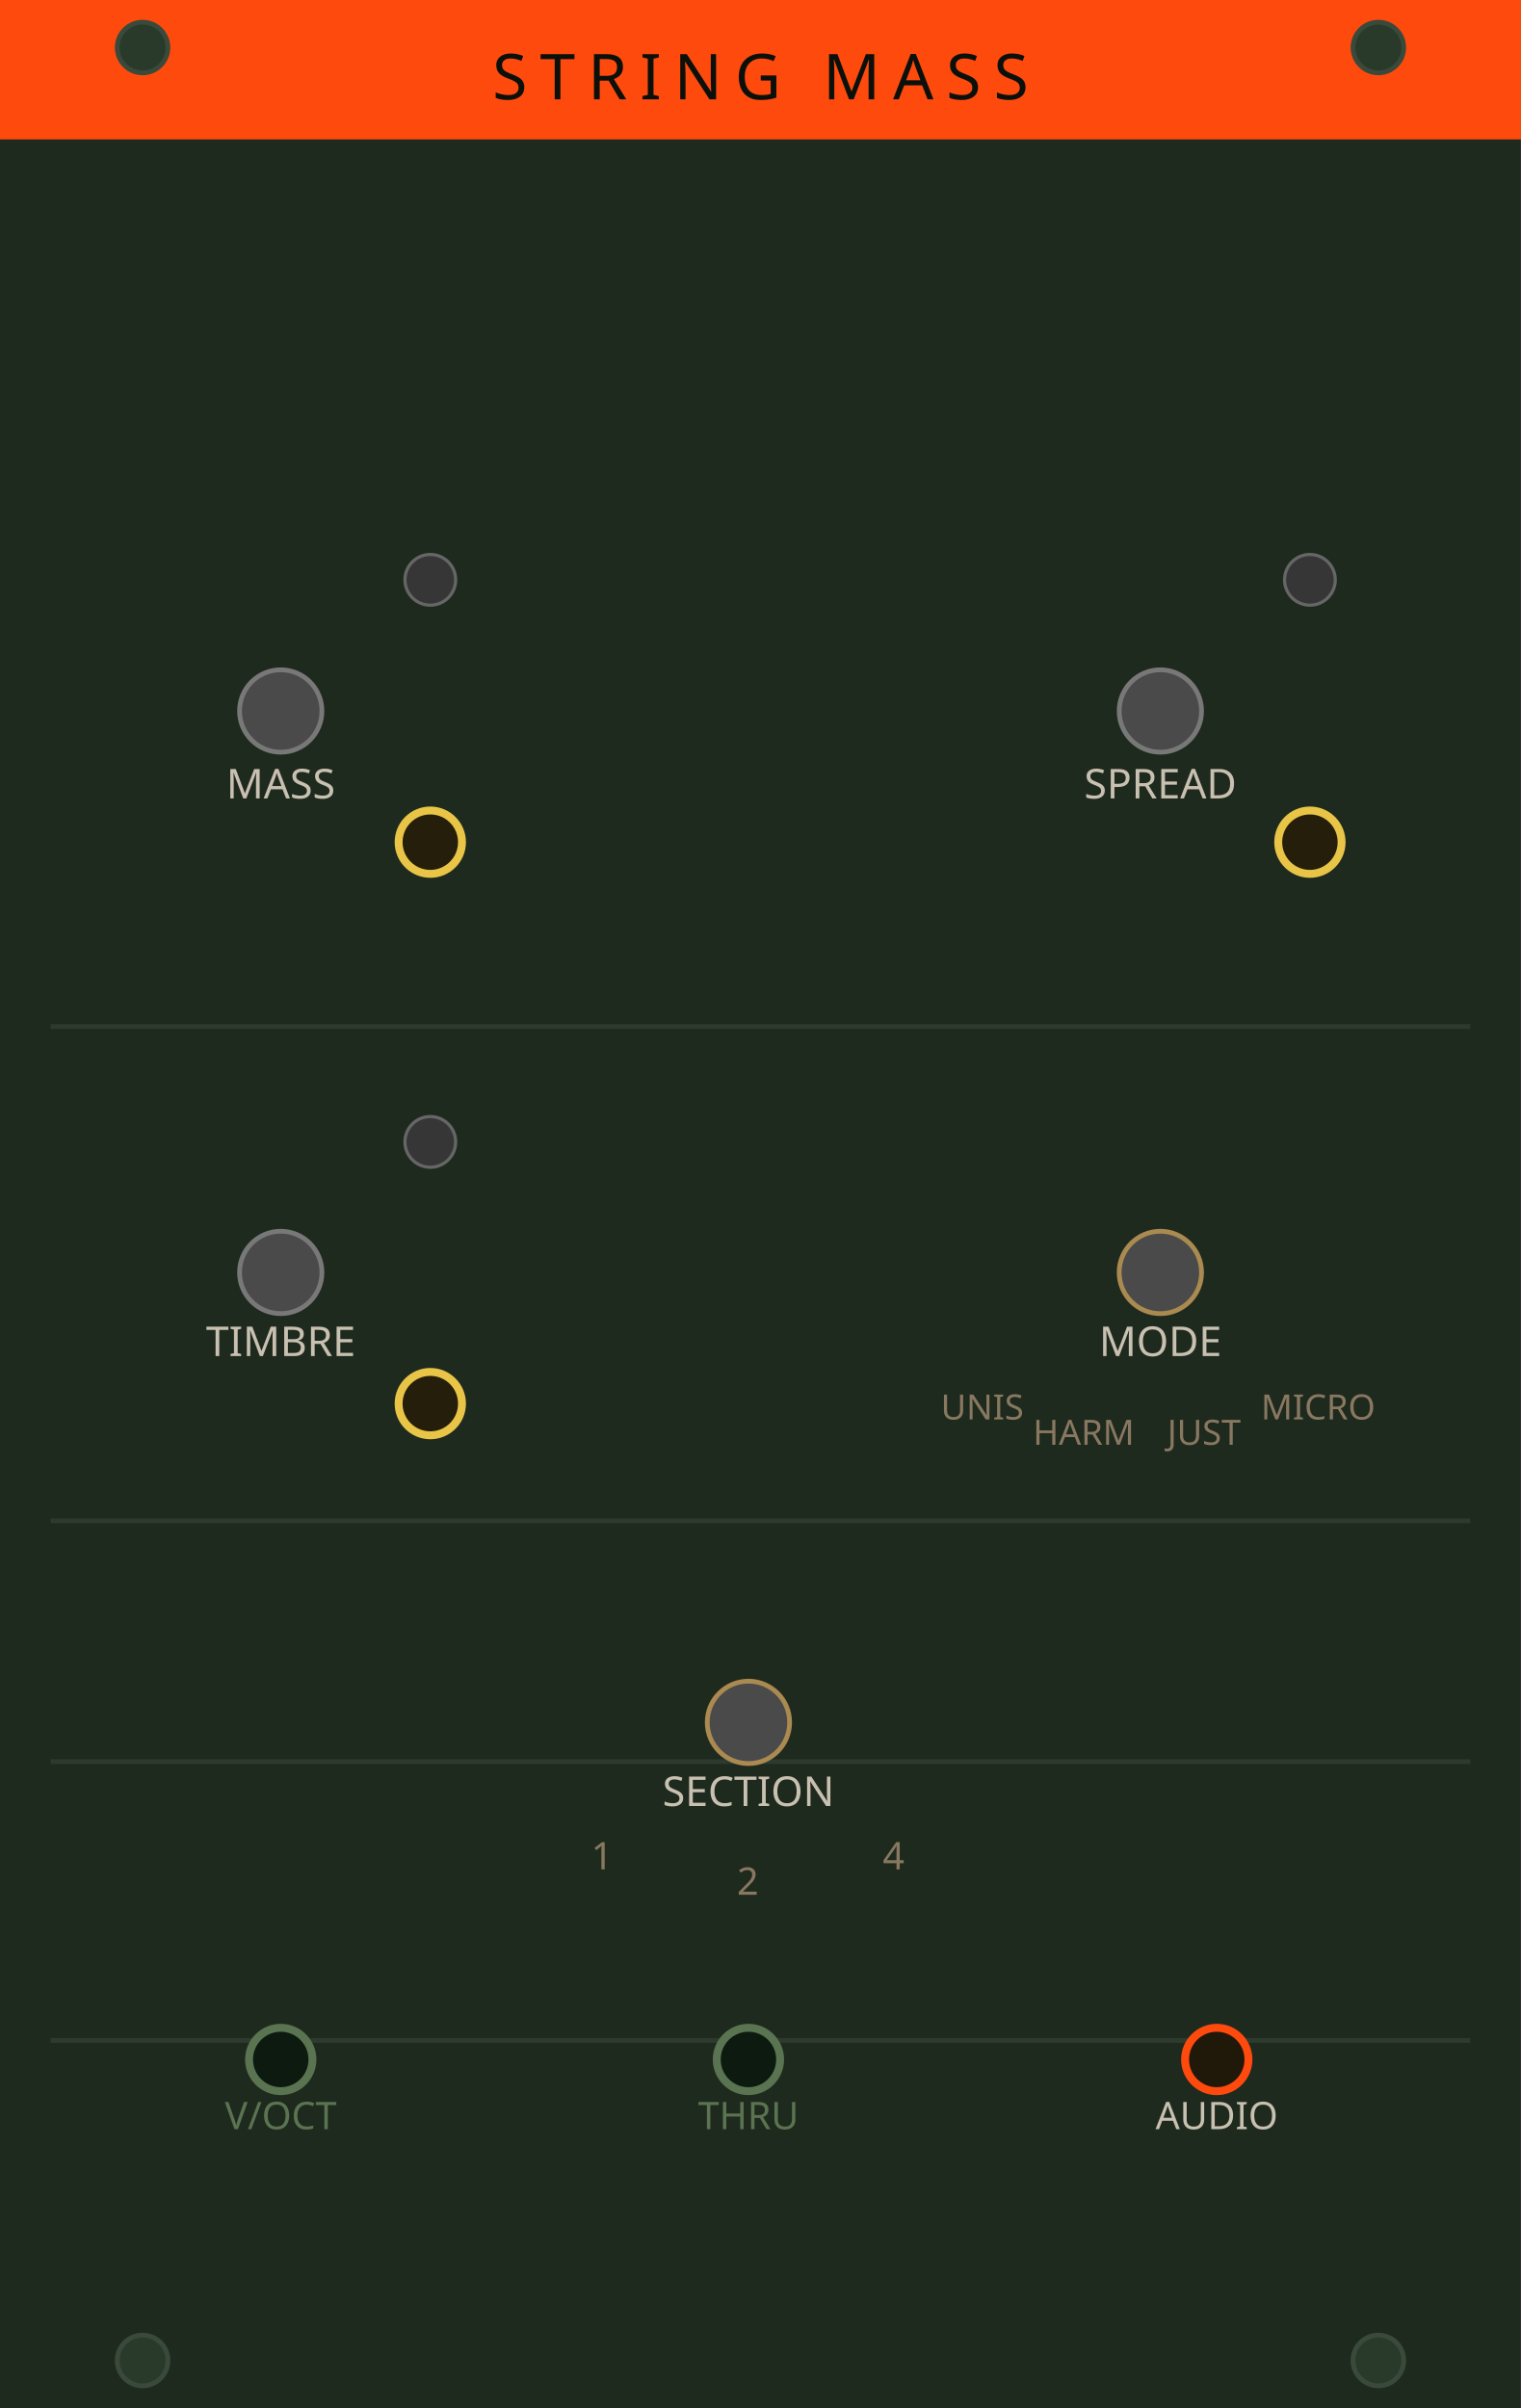
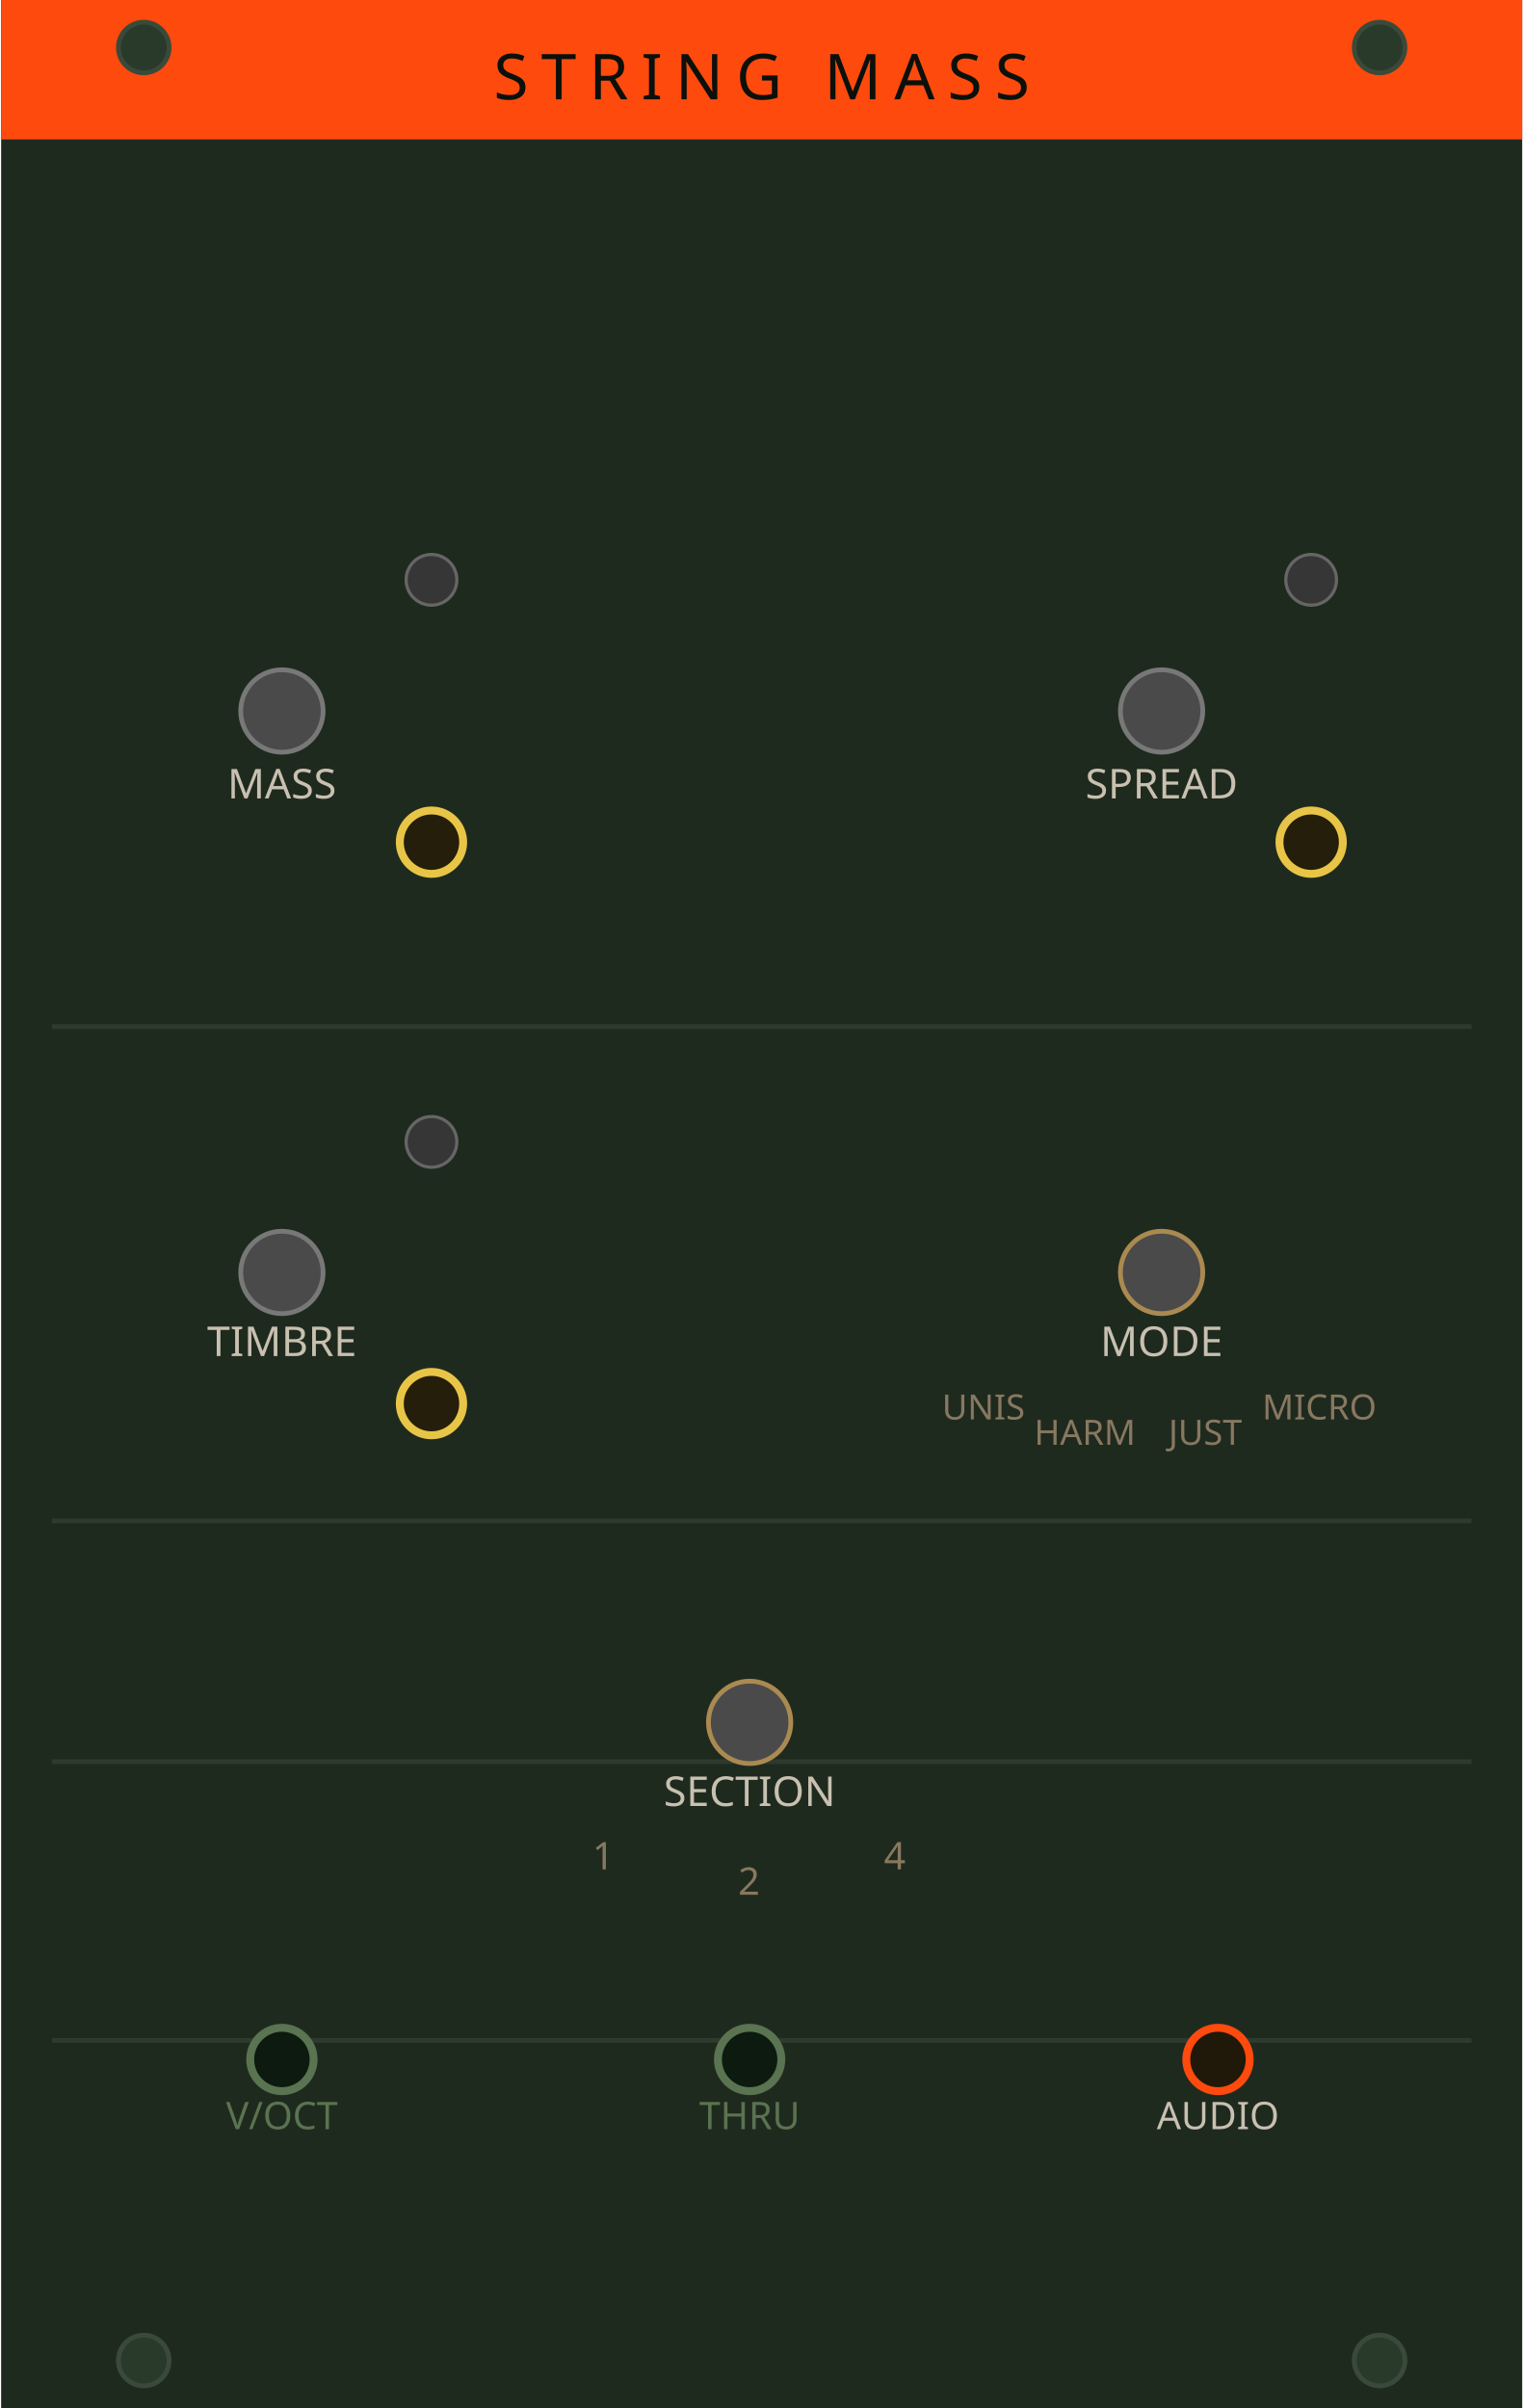
- <svg xmlns="http://www.w3.org/2000/svg" width="240" height="380" viewBox="0 0 240 380" version="1.1" id="svg28">
+ <svg xmlns="http://www.w3.org/2000/svg" width="81.28mm" height="128.5mm" viewBox="0 0 240 380" version="1.1" id="svg28">
  <defs id="defs28" />
  <rect width="240" height="380" fill="#1F2A1F" id="rect1" />
  <rect width="240" height="22" fill="#FF4A0E" id="rect2" />
  <path d="m 82.73,13.77 q 0,0.95 -0.69,1.48 -0.69,0.53 -1.86,0.53 -0.6,0 -1.11,-0.09 -0.51,-0.09 -0.85,-0.25 v -0.86 q 0.36,0.16 0.89,0.29 0.54,0.13 1.11,0.13 0.8,0 1.2,-0.31 0.41,-0.31 0.41,-0.84 0,-0.35 -0.15,-0.59 -0.15,-0.24 -0.52,-0.44 -0.36,-0.21 -1.01,-0.44 -0.91,-0.33 -1.38,-0.81 -0.46,-0.48 -0.46,-1.31 0,-0.57 0.29,-0.97 0.29,-0.41 0.8,-0.63 0.52,-0.22 1.19,-0.22 0.59,0 1.08,0.11 0.49,0.11 0.89,0.29 l -0.28,0.77 q -0.37,-0.16 -0.81,-0.27 -0.43,-0.11 -0.9,-0.11 -0.67,0 -1.01,0.29 -0.34,0.28 -0.34,0.75 0,0.36 0.15,0.6 0.15,0.24 0.49,0.43 0.34,0.19 0.92,0.41 0.63,0.23 1.06,0.5 0.44,0.26 0.66,0.63 0.23,0.37 0.23,0.93 z m 5.7,1.91 h -0.9 V 9.33 h -2.23 v -0.79 h 5.35 v 0.79 h -2.22 z m 7.27,-7.14 q 1.33,0 1.96,0.51 0.64,0.5 0.64,1.52 0,0.57 -0.21,0.95 -0.21,0.38 -0.54,0.61 -0.32,0.22 -0.68,0.35 l 1.96,3.2 h -1.05 l -1.73,-2.95 h -1.42 v 2.95 h -0.9 V 8.54 Z m -0.05,0.78 h -1.02 V 11.97 h 1.07 q 0.87,0 1.27,-0.34 0.4,-0.35 0.4,-1.02 0,-0.7 -0.42,-0.99 -0.42,-0.3 -1.3,-0.3 z M 103.96,15.68 h -2.58 v -0.52 l 0.84,-0.19 V 9.26 l -0.84,-0.2 v -0.52 h 2.58 v 0.52 l -0.84,0.2 V 14.97 l 0.84,0.19 z m 9.04,0 h -1.05 l -3.82,-5.93 h -0.04 Q 108.11,10.1 108.14,10.62 q 0.03,0.52 0.03,1.07 v 3.99 h -0.83 V 8.54 h 1.04 L 112.19,14.45 h 0.04 q -0.01,-0.16 -0.03,-0.48 -0.01,-0.32 -0.03,-0.7 -0.01,-0.38 -0.01,-0.7 V 8.54 H 113 Z m 7.04,-3.77 h 2.47 v 3.5 q -0.58,0.19 -1.17,0.28 -0.59,0.09 -1.34,0.09 -1.11,0 -1.87,-0.44 -0.76,-0.45 -1.16,-1.27 -0.39,-0.83 -0.39,-1.96 0,-1.12 0.44,-1.94 0.44,-0.82 1.26,-1.27 0.83,-0.46 2,-0.46 0.6,0 1.13,0.11 0.54,0.11 1,0.31 l -0.34,0.78 q -0.38,-0.17 -0.86,-0.29 -0.47,-0.12 -0.98,-0.12 -1.28,0 -2,0.77 -0.71,0.77 -0.71,2.11 0,0.85 0.27,1.51 0.28,0.65 0.87,1.02 0.59,0.36 1.55,0.36 0.47,0 0.8,-0.05 0.33,-0.05 0.6,-0.12 v -2.12 h -1.57 z m 13.93,3.77 -2.35,-6.26 h -0.04 q 0.03,0.31 0.05,0.84 0.02,0.52 0.02,1.09 v 4.33 h -0.83 V 8.54 h 1.33 l 2.2,5.85 h 0.04 l 2.24,-5.85 h 1.32 V 15.68 h -0.89 v -4.39 q 0,-0.52 0.02,-1.03 0.03,-0.51 0.05,-0.83 h -0.04 l -2.38,6.25 z m 12.4,0 -0.86,-2.21 h -2.83 l -0.85,2.21 h -0.91 l 2.79,-7.17 h 0.81 l 2.78,7.17 z m -1.93,-5.17 q -0.03,-0.08 -0.1,-0.29 -0.07,-0.21 -0.14,-0.43 -0.06,-0.23 -0.1,-0.35 -0.07,0.31 -0.16,0.61 -0.09,0.29 -0.15,0.46 l -0.81,2.16 h 2.26 z m 9.89,3.26 q 0,0.95 -0.69,1.48 -0.69,0.53 -1.86,0.53 -0.6,0 -1.11,-0.09 -0.51,-0.09 -0.85,-0.25 v -0.86 q 0.36,0.16 0.89,0.29 0.54,0.13 1.11,0.13 0.8,0 1.2,-0.31 0.41,-0.31 0.41,-0.84 0,-0.35 -0.15,-0.59 -0.15,-0.24 -0.52,-0.44 -0.36,-0.21 -1.01,-0.44 -0.91,-0.33 -1.38,-0.81 -0.46,-0.48 -0.46,-1.31 0,-0.57 0.29,-0.97 0.29,-0.41 0.8,-0.63 0.52,-0.22 1.19,-0.22 0.59,0 1.08,0.11 0.49,0.11 0.89,0.29 l -0.28,0.77 q -0.37,-0.16 -0.81,-0.27 -0.43,-0.11 -0.9,-0.11 -0.67,0 -1.01,0.29 -0.34,0.28 -0.34,0.75 0,0.36 0.15,0.6 0.15,0.24 0.49,0.43 0.34,0.19 0.92,0.41 0.63,0.23 1.06,0.5 0.44,0.26 0.66,0.63 0.23,0.37 0.23,0.93 z m 7.49,0 q 0,0.95 -0.69,1.48 -0.69,0.53 -1.86,0.53 -0.6,0 -1.11,-0.09 -0.51,-0.09 -0.85,-0.25 v -0.86 q 0.36,0.16 0.89,0.29 0.54,0.13 1.11,0.13 0.8,0 1.2,-0.31 0.41,-0.31 0.41,-0.84 0,-0.35 -0.15,-0.59 -0.15,-0.24 -0.52,-0.44 -0.36,-0.21 -1.01,-0.44 -0.91,-0.33 -1.38,-0.81 -0.46,-0.48 -0.46,-1.31 0,-0.57 0.29,-0.97 0.29,-0.41 0.8,-0.63 0.52,-0.22 1.19,-0.22 0.59,0 1.08,0.11 0.49,0.11 0.89,0.29 l -0.28,0.77 q -0.37,-0.16 -0.81,-0.27 -0.43,-0.11 -0.9,-0.11 -0.67,0 -1.01,0.29 -0.34,0.28 -0.34,0.75 0,0.36 0.15,0.6 0.15,0.24 0.49,0.43 0.34,0.19 0.92,0.41 0.63,0.23 1.06,0.5 0.44,0.26 0.66,0.63 0.23,0.37 0.23,0.93 z" id="text2" style="font-size:10px;font-family:'Nunito Sans', sans-serif;letter-spacing:2;dominant-baseline:middle;text-anchor:middle;fill:#0c100a" aria-label="STRING MASS" />
  <line x1="8" y1="162" x2="232" y2="162" stroke="#2E3A2E" stroke-width="0.75" id="line2" />
  <line x1="8" y1="240" x2="232" y2="240" stroke="#2E3A2E" stroke-width="0.75" id="line3" />
  <line x1="8" y1="278" x2="232" y2="278" stroke="#2E3A2E" stroke-width="0.75" id="line4" />
  <line x1="8" y1="322" x2="232" y2="322" stroke="#2E3A2E" stroke-width="0.75" id="line5" />
  <circle cx="44.3" cy="112.2" r="6.5" fill="#4A4A4A" stroke="#787878" stroke-width="0.75" id="circle5" />
  <circle cx="67.9" cy="91.5" r="4" fill="#363636" stroke="#666" stroke-width="0.5" id="circle6" />
  <circle cx="67.9" cy="132.9" r="5" fill="#251E0A" stroke="#E8C547" stroke-width="1.25" id="circle7" />
  <path d="m 38.385,126 -1.528,-4.069 h -0.026 q 0.019,0.202 0.033,0.546 0.013,0.338 0.013,0.709 V 126 h -0.539 v -4.641 h 0.865 l 1.43,3.803 h 0.026 l 1.456,-3.803 h 0.858 V 126 h -0.579 v -2.853 q 0,-0.338 0.013,-0.669 0.019,-0.332 0.033,-0.539 h -0.026 l -1.547,4.062 z m 6.76,0 -0.559,-1.437 h -1.839 L 42.194,126 h -0.592 l 1.813,-4.66 h 0.526 l 1.807,4.66 z m -1.254,-3.361 q -0.019,-0.052 -0.065,-0.189 -0.045,-0.137 -0.091,-0.28 -0.039,-0.149 -0.065,-0.228 -0.045,0.202 -0.104,0.397 -0.059,0.189 -0.098,0.299 l -0.526,1.404 h 1.469 z m 5.128,2.119 q 0,0.618 -0.449,0.962 -0.449,0.344 -1.209,0.344 -0.39,0 -0.722,-0.059 -0.332,-0.059 -0.552,-0.163 v -0.559 q 0.234,0.104 0.579,0.189 0.351,0.085 0.722,0.085 0.52,0 0.78,-0.202 0.267,-0.202 0.267,-0.546 0,-0.228 -0.098,-0.384 -0.098,-0.156 -0.338,-0.286 -0.234,-0.137 -0.656,-0.286 -0.592,-0.214 -0.897,-0.526 -0.299,-0.312 -0.299,-0.852 0,-0.37 0.189,-0.63 0.189,-0.267 0.52,-0.409 0.338,-0.143 0.773,-0.143 0.384,0 0.702,0.071 0.319,0.071 0.579,0.189 l -0.182,0.5 q -0.24,-0.104 -0.526,-0.175 -0.28,-0.071 -0.585,-0.071 -0.435,0 -0.656,0.189 -0.221,0.182 -0.221,0.487 0,0.234 0.098,0.39 0.098,0.156 0.319,0.28 0.221,0.123 0.598,0.267 0.409,0.149 0.689,0.325 0.286,0.169 0.429,0.409 0.149,0.24 0.149,0.605 z m 3.568,0 q 0,0.618 -0.449,0.962 -0.449,0.344 -1.209,0.344 -0.39,0 -0.722,-0.059 -0.332,-0.059 -0.552,-0.163 v -0.559 q 0.234,0.104 0.579,0.189 0.351,0.085 0.722,0.085 0.52,0 0.78,-0.202 0.267,-0.202 0.267,-0.546 0,-0.228 -0.098,-0.384 -0.098,-0.156 -0.338,-0.286 -0.234,-0.137 -0.656,-0.286 -0.592,-0.214 -0.897,-0.526 -0.299,-0.312 -0.299,-0.852 0,-0.37 0.189,-0.63 0.189,-0.267 0.52,-0.409 0.338,-0.143 0.773,-0.143 0.384,0 0.702,0.071 0.319,0.071 0.579,0.189 l -0.182,0.5 q -0.24,-0.104 -0.526,-0.175 -0.28,-0.071 -0.585,-0.071 -0.435,0 -0.656,0.189 -0.221,0.182 -0.221,0.487 0,0.234 0.098,0.39 0.098,0.156 0.319,0.28 0.221,0.123 0.598,0.267 0.409,0.149 0.689,0.325 0.286,0.169 0.429,0.409 0.149,0.24 0.149,0.605 z" id="text7" style="font-size:6.5px;font-family:'Nunito Sans', sans-serif;text-anchor:middle;fill:#c8c0b0" aria-label="MASS" />
  <circle cx="183.1" cy="112.2" r="6.5" fill="#4A4A4A" stroke="#787878" stroke-width="0.75" id="circle8" />
  <circle cx="206.7" cy="91.5" r="4" fill="#363636" stroke="#666" stroke-width="0.5" id="circle9" />
  <circle cx="206.7" cy="132.9" r="5" fill="#251E0A" stroke="#E8C547" stroke-width="1.25" id="circle10" />
  <path d="m 174.335,124.758 q 0,0.618 -0.449,0.962 -0.449,0.344 -1.209,0.344 -0.39,0 -0.722,-0.059 -0.332,-0.059 -0.552,-0.163 v -0.559 q 0.234,0.104 0.579,0.189 0.351,0.085 0.722,0.085 0.52,0 0.78,-0.202 0.267,-0.202 0.267,-0.546 0,-0.228 -0.098,-0.384 -0.098,-0.156 -0.338,-0.286 -0.234,-0.137 -0.656,-0.286 -0.592,-0.214 -0.897,-0.526 -0.299,-0.312 -0.299,-0.852 0,-0.37 0.189,-0.63 0.189,-0.267 0.52,-0.409 0.338,-0.143 0.773,-0.143 0.384,0 0.702,0.071 0.319,0.071 0.579,0.189 l -0.182,0.5 q -0.24,-0.104 -0.526,-0.175 -0.28,-0.071 -0.585,-0.071 -0.435,0 -0.656,0.189 -0.221,0.182 -0.221,0.487 0,0.234 0.098,0.39 0.098,0.156 0.319,0.28 0.221,0.123 0.598,0.267 0.409,0.149 0.689,0.325 0.286,0.169 0.429,0.409 0.149,0.24 0.149,0.605 z m 2.164,-3.4 q 0.91,0 1.326,0.357 0.416,0.357 0.416,1.008 0,0.384 -0.175,0.722 -0.169,0.332 -0.579,0.539 -0.403,0.208 -1.099,0.208 h -0.533 V 126 h -0.585 v -4.641 z m -0.052,0.5 h -0.592 v 1.833 h 0.468 q 0.663,0 0.988,-0.214 0.325,-0.214 0.325,-0.728 0,-0.449 -0.286,-0.669 -0.286,-0.221 -0.903,-0.221 z m 4.037,-0.5 q 0.865,0 1.274,0.332 0.416,0.325 0.416,0.988 0,0.37 -0.137,0.618 -0.137,0.247 -0.351,0.397 -0.208,0.143 -0.442,0.228 l 1.274,2.08 h -0.682 l -1.125,-1.917 h -0.923 V 126 h -0.585 v -4.641 z m -0.033,0.507 h -0.663 v 1.722 h 0.696 q 0.566,0 0.826,-0.221 0.26,-0.228 0.26,-0.663 0,-0.455 -0.273,-0.643 -0.273,-0.195 -0.845,-0.195 z m 5.388,4.134 h -2.594 v -4.641 h 2.594 v 0.513 h -2.009 v 1.45 h 1.891 v 0.507 h -1.891 v 1.657 h 2.009 z m 3.932,0 -0.559,-1.437 h -1.839 L 186.821,126 h -0.592 l 1.813,-4.66 h 0.526 l 1.807,4.66 z m -1.254,-3.361 q -0.019,-0.052 -0.065,-0.189 -0.045,-0.137 -0.091,-0.28 -0.039,-0.149 -0.065,-0.228 -0.045,0.202 -0.104,0.397 -0.059,0.189 -0.098,0.299 l -0.526,1.404 h 1.469 z m 6.214,0.995 q 0,1.177 -0.643,1.774 -0.637,0.592 -1.781,0.592 h -1.294 v -4.641 h 1.43 q 0.702,0 1.216,0.26 0.513,0.26 0.793,0.767 0.28,0.5 0.28,1.248 z m -0.618,0.019 q 0,-0.929 -0.462,-1.359 -0.455,-0.435 -1.294,-0.435 h -0.76 v 3.64 h 0.63 q 1.885,0 1.885,-1.846 z" id="text10" style="font-size:6.5px;font-family:'Nunito Sans', sans-serif;text-anchor:middle;fill:#c8c0b0" aria-label="SPREAD" />
  <circle cx="44.3" cy="200.8" r="6.5" fill="#4A4A4A" stroke="#787878" stroke-width="0.75" id="circle11" />
  <circle cx="67.9" cy="180.2" r="4" fill="#363636" stroke="#666" stroke-width="0.5" id="circle12" />
  <circle cx="67.9" cy="221.5" r="5" fill="#251E0A" stroke="#E8C547" stroke-width="1.25" id="circle13" />
  <path d="m 34.602,214 h -0.585 v -4.128 h -1.45 v -0.513 h 3.478 v 0.513 h -1.443 z m 3.451,0 h -1.677 v -0.338 l 0.546,-0.123 v -3.712 l -0.546,-0.13 v -0.338 h 1.677 v 0.338 l -0.546,0.13 v 3.712 l 0.546,0.123 z m 2.945,0 -1.528,-4.069 h -0.026 q 0.019,0.202 0.033,0.546 0.013,0.338 0.013,0.709 V 214 h -0.539 v -4.641 h 0.865 l 1.43,3.803 h 0.026 l 1.456,-3.803 h 0.858 V 214 h -0.579 v -2.853 q 0,-0.338 0.013,-0.669 0.019,-0.332 0.033,-0.539 h -0.026 l -1.547,4.062 z m 5.174,-4.641 q 0.871,0 1.313,0.26 0.449,0.254 0.449,0.89 0,0.409 -0.228,0.682 -0.228,0.267 -0.656,0.344 v 0.033 q 0.292,0.045 0.526,0.169 0.24,0.123 0.377,0.351 0.137,0.228 0.137,0.592 0,0.63 -0.435,0.975 -0.429,0.344 -1.177,0.344 h -1.631 v -4.641 z m 0.117,1.976 q 0.598,0 0.819,-0.189 0.221,-0.195 0.221,-0.572 0,-0.384 -0.273,-0.546 -0.267,-0.169 -0.858,-0.169 h -0.767 v 1.476 z m -0.858,0.487 v 1.683 h 0.936 q 0.618,0 0.858,-0.24 0.24,-0.24 0.24,-0.63 0,-0.364 -0.254,-0.585 -0.247,-0.228 -0.89,-0.228 z M 50.352,209.359 q 0.865,0 1.274,0.332 0.416,0.325 0.416,0.988 0,0.37 -0.137,0.618 -0.137,0.247 -0.351,0.397 -0.208,0.143 -0.442,0.228 L 52.386,214 H 51.703 L 50.579,212.083 H 49.656 V 214 h -0.585 v -4.641 z m -0.033,0.507 h -0.663 v 1.722 h 0.696 q 0.566,0 0.826,-0.221 0.26,-0.228 0.26,-0.663 0,-0.455 -0.273,-0.643 -0.273,-0.195 -0.845,-0.195 z M 55.707,214 h -2.594 v -4.641 h 2.594 v 0.513 h -2.009 v 1.45 h 1.891 v 0.507 h -1.891 v 1.657 h 2.009 z" id="text13" style="font-size:6.5px;font-family:'Nunito Sans', sans-serif;text-anchor:middle;fill:#c8c0b0" aria-label="TIMBRE" />
  <circle cx="183.1" cy="200.8" r="6.5" fill="#4A4A4A" stroke="#AA8A50" stroke-width="0.75" id="circle14" />
  <path d="m 176.113,214 -1.528,-4.069 h -0.026 q 0.019,0.202 0.033,0.546 0.013,0.338 0.013,0.709 V 214 h -0.539 v -4.641 h 0.865 l 1.43,3.803 h 0.026 l 1.456,-3.803 h 0.858 V 214 h -0.579 v -2.853 q 0,-0.338 0.013,-0.669 0.019,-0.332 0.033,-0.539 h -0.026 l -1.547,4.062 z m 7.897,-2.327 q 0,0.722 -0.247,1.261 -0.24,0.533 -0.715,0.832 -0.474,0.299 -1.177,0.299 -0.722,0 -1.202,-0.299 -0.474,-0.299 -0.709,-0.839 -0.234,-0.539 -0.234,-1.261 0,-0.715 0.234,-1.248 0.234,-0.533 0.709,-0.832 0.481,-0.299 1.209,-0.299 0.696,0 1.17,0.299 0.474,0.292 0.715,0.832 0.247,0.533 0.247,1.254 z m -3.666,0 q 0,0.877 0.37,1.385 0.37,0.5 1.157,0.5 0.793,0 1.157,-0.5 0.364,-0.507 0.364,-1.385 0,-0.877 -0.364,-1.371 -0.364,-0.5 -1.151,-0.5 -0.786,0 -1.163,0.5 -0.37,0.494 -0.37,1.371 z m 8.411,-0.039 q 0,1.177 -0.643,1.774 -0.637,0.592 -1.781,0.592 h -1.294 v -4.641 h 1.43 q 0.702,0 1.216,0.26 0.513,0.26 0.793,0.767 0.28,0.5 0.28,1.248 z m -0.618,0.019 q 0,-0.929 -0.462,-1.359 -0.455,-0.435 -1.294,-0.435 h -0.76 v 3.64 h 0.63 q 1.885,0 1.885,-1.846 z M 192.375,214 h -2.594 v -4.641 h 2.594 v 0.513 h -2.009 v 1.45 h 1.891 v 0.507 h -1.891 v 1.657 h 2.009 z" id="text14" style="font-size:6.5px;font-family:'Nunito Sans', sans-serif;text-anchor:middle;fill:#c8c0b0" aria-label="MODE" />
  <path d="m 151.978,222.614 q 0,0.407 -0.165,0.737 -0.165,0.325 -0.506,0.517 -0.336,0.187 -0.858,0.187 -0.732,0 -1.117,-0.396 -0.38,-0.402 -0.38,-1.056 v -2.53 h 0.495 v 2.546 q 0,0.478 0.253,0.743 0.259,0.264 0.775,0.264 0.533,0 0.77,-0.281 0.242,-0.286 0.242,-0.732 v -2.541 h 0.489 z m 4.147,1.386 h -0.578 l -2.101,-3.261 h -0.022 q 0.011,0.193 0.028,0.478 0.017,0.286 0.017,0.589 V 224 h -0.457 v -3.927 h 0.572 l 2.095,3.251 h 0.022 q -0.005,-0.088 -0.017,-0.264 -0.006,-0.176 -0.017,-0.385 -0.006,-0.209 -0.006,-0.385 v -2.216 h 0.462 z m 2.172,0 h -1.419 v -0.286 l 0.462,-0.104 v -3.14 l -0.462,-0.11 v -0.286 h 1.419 v 0.286 l -0.462,0.11 v 3.14 l 0.462,0.104 z m 2.987,-1.05 q 0,0.522 -0.38,0.814 -0.38,0.291 -1.023,0.291 -0.33,0 -0.611,-0.05 -0.281,-0.05 -0.468,-0.138 v -0.473 q 0.198,0.088 0.489,0.16 0.297,0.071 0.611,0.071 0.44,0 0.66,-0.171 0.226,-0.171 0.226,-0.462 0,-0.193 -0.083,-0.325 -0.083,-0.132 -0.286,-0.242 -0.198,-0.116 -0.555,-0.242 -0.5,-0.181 -0.759,-0.446 -0.253,-0.264 -0.253,-0.721 0,-0.314 0.16,-0.533 0.16,-0.226 0.44,-0.346 0.286,-0.121 0.654,-0.121 0.325,0 0.594,0.06 0.27,0.06 0.489,0.16 l -0.154,0.423 q -0.203,-0.088 -0.446,-0.148 -0.236,-0.06 -0.495,-0.06 -0.368,0 -0.555,0.16 -0.187,0.154 -0.187,0.412 0,0.198 0.083,0.33 0.083,0.132 0.27,0.236 0.187,0.104 0.506,0.226 0.346,0.127 0.583,0.275 0.242,0.143 0.363,0.346 0.127,0.203 0.127,0.511 z" id="text15" style="font-size:5.5px;font-family:'Nunito Sans', sans-serif;text-anchor:middle;fill:#887860" aria-label="UNIS" />
  <path d="m 166.537,228 h -0.495 v -1.831 h -2.013 V 228 h -0.495 v -3.927 h 0.495 v 1.661 h 2.013 v -1.661 h 0.495 z m 3.537,0 -0.473,-1.216 h -1.556 L 167.576,228 h -0.5 l 1.534,-3.943 h 0.446 l 1.529,3.943 z m -1.062,-2.844 q -0.017,-0.044 -0.055,-0.16 -0.038,-0.116 -0.077,-0.236 -0.033,-0.127 -0.055,-0.193 -0.038,0.171 -0.088,0.336 -0.05,0.16 -0.083,0.253 l -0.446,1.188 h 1.243 z m 3.196,-1.083 q 0.732,0 1.078,0.281 0.352,0.275 0.352,0.836 0,0.314 -0.116,0.522 -0.116,0.209 -0.297,0.336 -0.176,0.121 -0.374,0.193 l 1.078,1.76 h -0.578 l -0.952,-1.623 h -0.781 V 228 h -0.495 v -3.927 z m -0.028,0.429 h -0.561 v 1.458 h 0.589 q 0.478,0 0.699,-0.187 0.22,-0.193 0.22,-0.561 0,-0.385 -0.231,-0.544 -0.231,-0.165 -0.715,-0.165 z m 4.098,3.498 -1.292,-3.443 h -0.022 q 0.017,0.171 0.028,0.462 0.011,0.286 0.011,0.6 V 228 h -0.457 v -3.927 h 0.732 l 1.21,3.217 h 0.022 l 1.232,-3.217 h 0.726 V 228 h -0.489 v -2.414 q 0,-0.286 0.011,-0.567 0.017,-0.281 0.028,-0.457 h -0.022 l -1.309,3.438 z" id="text16" style="font-size:5.5px;font-family:'Nunito Sans', sans-serif;text-anchor:middle;fill:#887860" aria-label="HARM" />
  <path d="m 184.178,229.045 q -0.132,0 -0.231,-0.022 -0.099,-0.017 -0.176,-0.05 v -0.418 q 0.088,0.022 0.187,0.038 0.099,0.017 0.209,0.017 0.138,0 0.259,-0.055 0.127,-0.055 0.203,-0.193 0.077,-0.138 0.077,-0.385 v -3.905 h 0.495 v 3.866 q 0,0.567 -0.281,0.836 -0.281,0.27 -0.743,0.27 z m 5.043,-2.431 q 0,0.407 -0.165,0.737 -0.165,0.325 -0.506,0.517 -0.336,0.187 -0.858,0.187 -0.732,0 -1.117,-0.396 -0.38,-0.402 -0.38,-1.056 v -2.53 h 0.495 v 2.546 q 0,0.478 0.253,0.743 0.259,0.264 0.775,0.264 0.533,0 0.77,-0.281 0.242,-0.286 0.242,-0.732 v -2.541 h 0.489 z m 3.262,0.336 q 0,0.522 -0.38,0.814 -0.38,0.291 -1.023,0.291 -0.33,0 -0.611,-0.05 -0.281,-0.05 -0.468,-0.138 v -0.473 q 0.198,0.088 0.489,0.16 0.297,0.071 0.611,0.071 0.44,0 0.66,-0.171 0.226,-0.171 0.226,-0.462 0,-0.193 -0.083,-0.325 -0.083,-0.132 -0.286,-0.242 -0.198,-0.116 -0.555,-0.242 -0.5,-0.181 -0.759,-0.446 -0.253,-0.264 -0.253,-0.721 0,-0.314 0.16,-0.533 0.16,-0.226 0.44,-0.346 0.286,-0.121 0.654,-0.121 0.325,0 0.594,0.06 0.27,0.06 0.489,0.16 l -0.154,0.423 q -0.203,-0.088 -0.446,-0.148 -0.236,-0.06 -0.495,-0.06 -0.368,0 -0.555,0.16 -0.187,0.154 -0.187,0.412 0,0.198 0.083,0.33 0.083,0.132 0.27,0.236 0.187,0.104 0.506,0.226 0.346,0.127 0.583,0.275 0.242,0.143 0.363,0.346 0.127,0.203 0.127,0.511 z M 194.518,228 h -0.495 v -3.493 h -1.226 v -0.434 h 2.942 v 0.434 h -1.221 z" id="text17" style="font-size:5.5px;font-family:'Nunito Sans', sans-serif;text-anchor:middle;fill:#887860" aria-label="JUST" />
  <path d="m 201.243,224 -1.292,-3.443 h -0.022 q 0.017,0.171 0.028,0.462 0.011,0.286 0.011,0.6 V 224 h -0.457 v -3.927 h 0.732 l 1.21,3.217 h 0.022 l 1.232,-3.217 h 0.726 V 224 h -0.489 v -2.414 q 0,-0.286 0.011,-0.567 0.017,-0.281 0.028,-0.457 h -0.022 l -1.309,3.438 z m 4.362,0 h -1.419 v -0.286 l 0.462,-0.104 v -3.14 l -0.462,-0.11 v -0.286 h 1.419 v 0.286 l -0.462,0.11 v 3.14 l 0.462,0.104 z m 2.442,-3.547 q -0.632,0 -0.996,0.423 -0.363,0.423 -0.363,1.161 0,0.732 0.336,1.161 0.341,0.423 1.018,0.423 0.259,0 0.489,-0.044 0.231,-0.044 0.451,-0.11 v 0.429 q -0.22,0.083 -0.457,0.121 -0.231,0.038 -0.555,0.038 -0.6,0 -1.001,-0.247 -0.402,-0.247 -0.605,-0.704 -0.198,-0.457 -0.198,-1.073 0,-0.594 0.214,-1.045 0.22,-0.457 0.643,-0.71 0.423,-0.259 1.028,-0.259 0.622,0 1.083,0.231 l -0.198,0.418 q -0.181,-0.083 -0.407,-0.148 -0.22,-0.066 -0.484,-0.066 z m 2.877,-0.38 q 0.732,0 1.078,0.281 0.352,0.275 0.352,0.836 0,0.314 -0.116,0.522 -0.116,0.209 -0.297,0.336 -0.176,0.121 -0.374,0.193 l 1.078,1.76 h -0.578 l -0.952,-1.623 h -0.781 V 224 h -0.495 v -3.927 z m -0.028,0.429 h -0.561 v 1.458 h 0.589 q 0.478,0 0.699,-0.187 0.22,-0.193 0.22,-0.561 0,-0.385 -0.231,-0.544 -0.231,-0.165 -0.715,-0.165 z m 5.792,1.529 q 0,0.611 -0.209,1.067 -0.203,0.451 -0.605,0.704 -0.402,0.253 -0.996,0.253 -0.611,0 -1.018,-0.253 -0.402,-0.253 -0.6,-0.71 -0.198,-0.457 -0.198,-1.067 0,-0.605 0.198,-1.056 0.198,-0.451 0.6,-0.704 0.407,-0.253 1.023,-0.253 0.589,0 0.99,0.253 0.402,0.247 0.605,0.704 0.209,0.451 0.209,1.062 z m -3.102,0 q 0,0.743 0.314,1.171 0.314,0.423 0.979,0.423 0.671,0 0.979,-0.423 0.308,-0.429 0.308,-1.171 0,-0.743 -0.308,-1.161 -0.308,-0.423 -0.974,-0.423 -0.665,0 -0.985,0.423 -0.314,0.418 -0.314,1.161 z" id="text18" style="font-size:5.5px;font-family:'Nunito Sans', sans-serif;text-anchor:middle;fill:#887860" aria-label="MICRO" />
  <circle cx="118.1" cy="271.8" r="6.5" fill="#4A4A4A" stroke="#AA8A50" stroke-width="0.75" id="circle18" />
  <path d="m 107.801,283.759 q 0,0.618 -0.449,0.962 -0.449,0.344 -1.209,0.344 -0.39,0 -0.722,-0.059 -0.332,-0.059 -0.552,-0.163 v -0.559 q 0.234,0.104 0.579,0.189 0.351,0.085 0.722,0.085 0.52,0 0.78,-0.202 0.267,-0.202 0.267,-0.546 0,-0.228 -0.098,-0.384 -0.098,-0.156 -0.338,-0.286 -0.234,-0.137 -0.656,-0.286 -0.592,-0.214 -0.897,-0.526 -0.299,-0.312 -0.299,-0.852 0,-0.37 0.189,-0.63 0.189,-0.267 0.52,-0.409 0.338,-0.143 0.773,-0.143 0.384,0 0.702,0.071 0.319,0.071 0.579,0.189 l -0.182,0.5 q -0.24,-0.104 -0.526,-0.175 -0.28,-0.071 -0.585,-0.071 -0.435,0 -0.656,0.189 -0.221,0.182 -0.221,0.487 0,0.234 0.098,0.39 0.098,0.156 0.319,0.28 0.221,0.123 0.598,0.267 0.409,0.149 0.689,0.325 0.286,0.169 0.429,0.409 0.149,0.24 0.149,0.605 z m 3.53,1.242 h -2.594 v -4.641 h 2.594 v 0.513 h -2.009 v 1.45 h 1.891 v 0.507 h -1.891 v 1.657 h 2.009 z m 3.009,-4.192 q -0.748,0 -1.177,0.5 -0.429,0.5 -0.429,1.371 0,0.865 0.397,1.371 0.403,0.5 1.202,0.5 0.305,0 0.579,-0.052 0.273,-0.052 0.533,-0.13 v 0.507 q -0.26,0.098 -0.539,0.143 -0.273,0.045 -0.656,0.045 -0.709,0 -1.183,-0.292 -0.474,-0.292 -0.715,-0.832 -0.234,-0.539 -0.234,-1.268 0,-0.702 0.254,-1.235 0.26,-0.539 0.76,-0.839 0.5,-0.305 1.216,-0.305 0.735,0 1.28,0.273 l -0.234,0.494 q -0.214,-0.098 -0.481,-0.175 -0.26,-0.078 -0.572,-0.078 z m 3.588,4.192 h -0.585 v -4.128 h -1.45 v -0.513 h 3.478 v 0.513 h -1.443 z m 3.451,0 h -1.677 v -0.338 l 0.546,-0.123 v -3.712 l -0.546,-0.13 v -0.338 h 1.677 v 0.338 l -0.546,0.13 v 3.712 l 0.546,0.123 z m 4.947,-2.327 q 0,0.722 -0.247,1.261 -0.24,0.533 -0.715,0.832 -0.474,0.299 -1.177,0.299 -0.722,0 -1.202,-0.299 -0.474,-0.299 -0.709,-0.839 -0.234,-0.539 -0.234,-1.261 0,-0.715 0.234,-1.248 0.234,-0.533 0.709,-0.832 0.481,-0.299 1.209,-0.299 0.696,0 1.17,0.299 0.474,0.292 0.715,0.832 0.247,0.533 0.247,1.254 z m -3.666,0 q 0,0.877 0.37,1.385 0.37,0.5 1.157,0.5 0.793,0 1.157,-0.5 0.364,-0.507 0.364,-1.385 0,-0.877 -0.364,-1.371 -0.364,-0.5 -1.151,-0.5 -0.786,0 -1.163,0.5 -0.37,0.494 -0.37,1.371 z m 8.372,2.327 h -0.682 l -2.483,-3.854 h -0.026 q 0.013,0.228 0.033,0.566 0.019,0.338 0.019,0.696 V 285 h -0.539 v -4.641 h 0.676 l 2.477,3.841 h 0.026 q -0.006,-0.104 -0.019,-0.312 -0.007,-0.208 -0.019,-0.455 -0.007,-0.247 -0.007,-0.455 v -2.619 h 0.546 z" id="text19" style="font-size:6.5px;font-family:'Nunito Sans', sans-serif;text-anchor:middle;fill:#c8c0b0" aria-label="SECTION" />
  <path d="m 95.414,295 h -0.516 v -2.994 q 0,-0.258 0.006,-0.414 0.006,-0.156 0.018,-0.324 -0.096,0.096 -0.174,0.162 -0.078,0.066 -0.198,0.168 l -0.456,0.372 -0.276,-0.354 1.158,-0.9 h 0.438 z" id="text20" style="font-size:6px;font-family:'Nunito Sans', sans-serif;text-anchor:middle;fill:#887860" aria-label="1" />
  <path d="m 119.404,299 h -2.832 v -0.438 l 1.122,-1.134 q 0.324,-0.324 0.546,-0.576 0.222,-0.252 0.336,-0.492 0.114,-0.246 0.114,-0.534 0,-0.354 -0.21,-0.534 -0.21,-0.186 -0.546,-0.186 -0.312,0 -0.552,0.108 -0.234,0.108 -0.48,0.3 l -0.282,-0.354 q 0.252,-0.21 0.576,-0.354 0.33,-0.15 0.738,-0.15 0.6,0 0.948,0.306 0.348,0.3 0.348,0.834 0,0.336 -0.138,0.63 -0.138,0.294 -0.384,0.582 -0.246,0.282 -0.576,0.606 l -0.894,0.882 v 0.024 h 2.166 z" id="text21" style="font-size:6px;font-family:'Nunito Sans', sans-serif;text-anchor:middle;fill:#887860" aria-label="2" />
  <path d="m 142.596,294.028 h -0.624 V 295 h -0.51 v -0.972 h -2.052 v -0.45 l 2.016,-2.886 h 0.546 v 2.862 h 0.624 z m -1.134,-1.824 q 0,-0.312 0.012,-0.528 0.012,-0.222 0.018,-0.42 h -0.024 q -0.048,0.114 -0.12,0.246 -0.072,0.132 -0.138,0.222 l -1.284,1.83 h 1.536 z" id="text22" style="font-size:6px;font-family:'Nunito Sans', sans-serif;text-anchor:middle;fill:#887860" aria-label="4" />
  <circle cx="44.3" cy="325.0" r="5" fill="#0C1A10" stroke="#5A7350" stroke-width="1.25" id="circle22" />
  <path d="m 39.077,331.716 -1.53,4.284 h -0.54 l -1.53,-4.284 h 0.564 l 0.966,2.748 q 0.096,0.264 0.162,0.498 0.066,0.228 0.108,0.438 0.042,-0.21 0.108,-0.444 0.066,-0.234 0.162,-0.504 l 0.96,-2.736 z m 2.172,0 -1.596,4.284 h -0.516 l 1.596,-4.284 z m 4.38,2.136 q 0,0.666 -0.228,1.164 -0.222,0.492 -0.66,0.768 -0.438,0.276 -1.086,0.276 -0.666,0 -1.11,-0.276 -0.438,-0.276 -0.654,-0.774 -0.216,-0.498 -0.216,-1.164 0,-0.66 0.216,-1.152 0.216,-0.492 0.654,-0.768 0.444,-0.276 1.116,-0.276 0.642,0 1.08,0.276 0.438,0.27 0.66,0.768 0.228,0.492 0.228,1.158 z m -3.384,0 q 0,0.81 0.342,1.278 0.342,0.462 1.068,0.462 0.732,0 1.068,-0.462 0.336,-0.468 0.336,-1.278 0,-0.81 -0.336,-1.266 -0.336,-0.462 -1.062,-0.462 -0.726,0 -1.074,0.462 -0.342,0.456 -0.342,1.266 z m 6.168,-1.722 q -0.69,0 -1.086,0.462 -0.396,0.462 -0.396,1.266 0,0.798 0.366,1.266 0.372,0.462 1.11,0.462 0.282,0 0.534,-0.048 0.252,-0.048 0.492,-0.12 v 0.468 q -0.24,0.09 -0.498,0.132 -0.252,0.042 -0.606,0.042 -0.654,0 -1.092,-0.27 -0.438,-0.27 -0.66,-0.768 -0.216,-0.498 -0.216,-1.17 0,-0.648 0.234,-1.14 0.24,-0.498 0.702,-0.774 0.462,-0.282 1.122,-0.282 0.678,0 1.182,0.252 l -0.216,0.456 q -0.198,-0.09 -0.444,-0.162 -0.24,-0.072 -0.528,-0.072 z m 3.312,3.87 h -0.54 v -3.81 h -1.338 v -0.474 h 3.21 v 0.474 h -1.332 z" id="text23" style="font-size:6px;font-family:'Nunito Sans', sans-serif;text-anchor:middle;fill:#5a7350" aria-label="V/OCT" />
  <circle cx="118.1" cy="325.0" r="5" fill="#0C1A10" stroke="#5A7350" stroke-width="1.25" id="circle23" />
  <path d="m 112.088,336 h -0.54 v -3.81 h -1.338 v -0.474 h 3.21 v 0.474 h -1.332 z m 5.256,0 h -0.54 v -1.998 h -2.196 V 336 h -0.54 v -4.284 h 0.54 v 1.812 h 2.196 v -1.812 h 0.54 z m 2.352,-4.284 q 0.798,0 1.176,0.306 0.384,0.3 0.384,0.912 0,0.342 -0.126,0.57 -0.126,0.228 -0.324,0.366 -0.192,0.132 -0.408,0.21 l 1.176,1.92 h -0.63 l -1.038,-1.77 h -0.852 V 336 h -0.54 v -4.284 z m -0.03,0.468 h -0.612 v 1.59 h 0.642 q 0.522,0 0.762,-0.204 0.24,-0.21 0.24,-0.612 0,-0.42 -0.252,-0.594 -0.252,-0.18 -0.78,-0.18 z m 5.838,2.304 q 0,0.444 -0.18,0.804 -0.18,0.354 -0.552,0.564 -0.366,0.204 -0.936,0.204 -0.798,0 -1.218,-0.432 -0.414,-0.438 -0.414,-1.152 v -2.76 h 0.54 v 2.778 q 0,0.522 0.276,0.81 0.282,0.288 0.846,0.288 0.582,0 0.84,-0.306 0.264,-0.312 0.264,-0.798 v -2.772 h 0.534 z" id="text24" style="font-size:6px;font-family:'Nunito Sans', sans-serif;text-anchor:middle;fill:#5a7350" aria-label="THRU" />
  <circle cx="192.0" cy="325.0" r="5" fill="#201808" stroke="#FF4A0E" stroke-width="1.25" id="circle24" />
  <path d="m 185.61,336 -0.516,-1.326 h -1.698 l -0.51,1.326 h -0.546 l 1.674,-4.302 h 0.486 l 1.668,4.302 z m -1.158,-3.102 q -0.018,-0.048 -0.06,-0.174 -0.042,-0.126 -0.084,-0.258 -0.036,-0.138 -0.06,-0.21 -0.042,0.186 -0.096,0.366 -0.054,0.174 -0.09,0.276 l -0.486,1.296 h 1.356 z m 5.562,1.59 q 0,0.444 -0.18,0.804 -0.18,0.354 -0.552,0.564 -0.366,0.204 -0.936,0.204 -0.798,0 -1.218,-0.432 -0.414,-0.438 -0.414,-1.152 v -2.76 h 0.54 v 2.778 q 0,0.522 0.276,0.81 0.282,0.288 0.846,0.288 0.582,0 0.84,-0.306 0.264,-0.312 0.264,-0.798 v -2.772 h 0.534 z m 4.56,-0.672 q 0,1.086 -0.594,1.638 -0.588,0.546 -1.644,0.546 h -1.194 v -4.284 h 1.32 q 0.648,0 1.122,0.24 0.474,0.24 0.732,0.708 0.258,0.462 0.258,1.152 z m -0.57,0.018 q 0,-0.858 -0.426,-1.254 -0.42,-0.402 -1.194,-0.402 h -0.702 v 3.36 h 0.582 q 1.74,0 1.74,-1.704 z m 2.724,2.166 h -1.548 v -0.312 l 0.504,-0.114 v -3.426 l -0.504,-0.12 v -0.312 h 1.548 v 0.312 l -0.504,0.12 v 3.426 l 0.504,0.114 z m 4.566,-2.148 q 0,0.666 -0.228,1.164 -0.222,0.492 -0.66,0.768 -0.438,0.276 -1.086,0.276 -0.666,0 -1.11,-0.276 -0.438,-0.276 -0.654,-0.774 -0.216,-0.498 -0.216,-1.164 0,-0.66 0.216,-1.152 0.216,-0.492 0.654,-0.768 0.444,-0.276 1.116,-0.276 0.642,0 1.08,0.276 0.438,0.27 0.66,0.768 0.228,0.492 0.228,1.158 z m -3.384,0 q 0,0.81 0.342,1.278 0.342,0.462 1.068,0.462 0.732,0 1.068,-0.462 0.336,-0.468 0.336,-1.278 0,-0.81 -0.336,-1.266 -0.336,-0.462 -1.062,-0.462 -0.726,0 -1.074,0.462 -0.342,0.456 -0.342,1.266 z" id="text25" style="font-size:6px;font-family:'Nunito Sans', sans-serif;text-anchor:middle;fill:#c8c0b0" aria-label="AUDIO" />
  <circle cx="22.5" cy="7.5" r="4" fill="#2A3A2A" stroke="#3A4A3A" stroke-width="0.75" id="circle25" />
  <circle cx="217.5" cy="7.5" r="4" fill="#2A3A2A" stroke="#3A4A3A" stroke-width="0.75" id="circle26" />
  <circle cx="22.5" cy="372.5" r="4" fill="#2A3A2A" stroke="#3A4A3A" stroke-width="0.75" id="circle27" />
  <circle cx="217.5" cy="372.5" r="4" fill="#2A3A2A" stroke="#3A4A3A" stroke-width="0.75" id="circle28" />
</svg>
